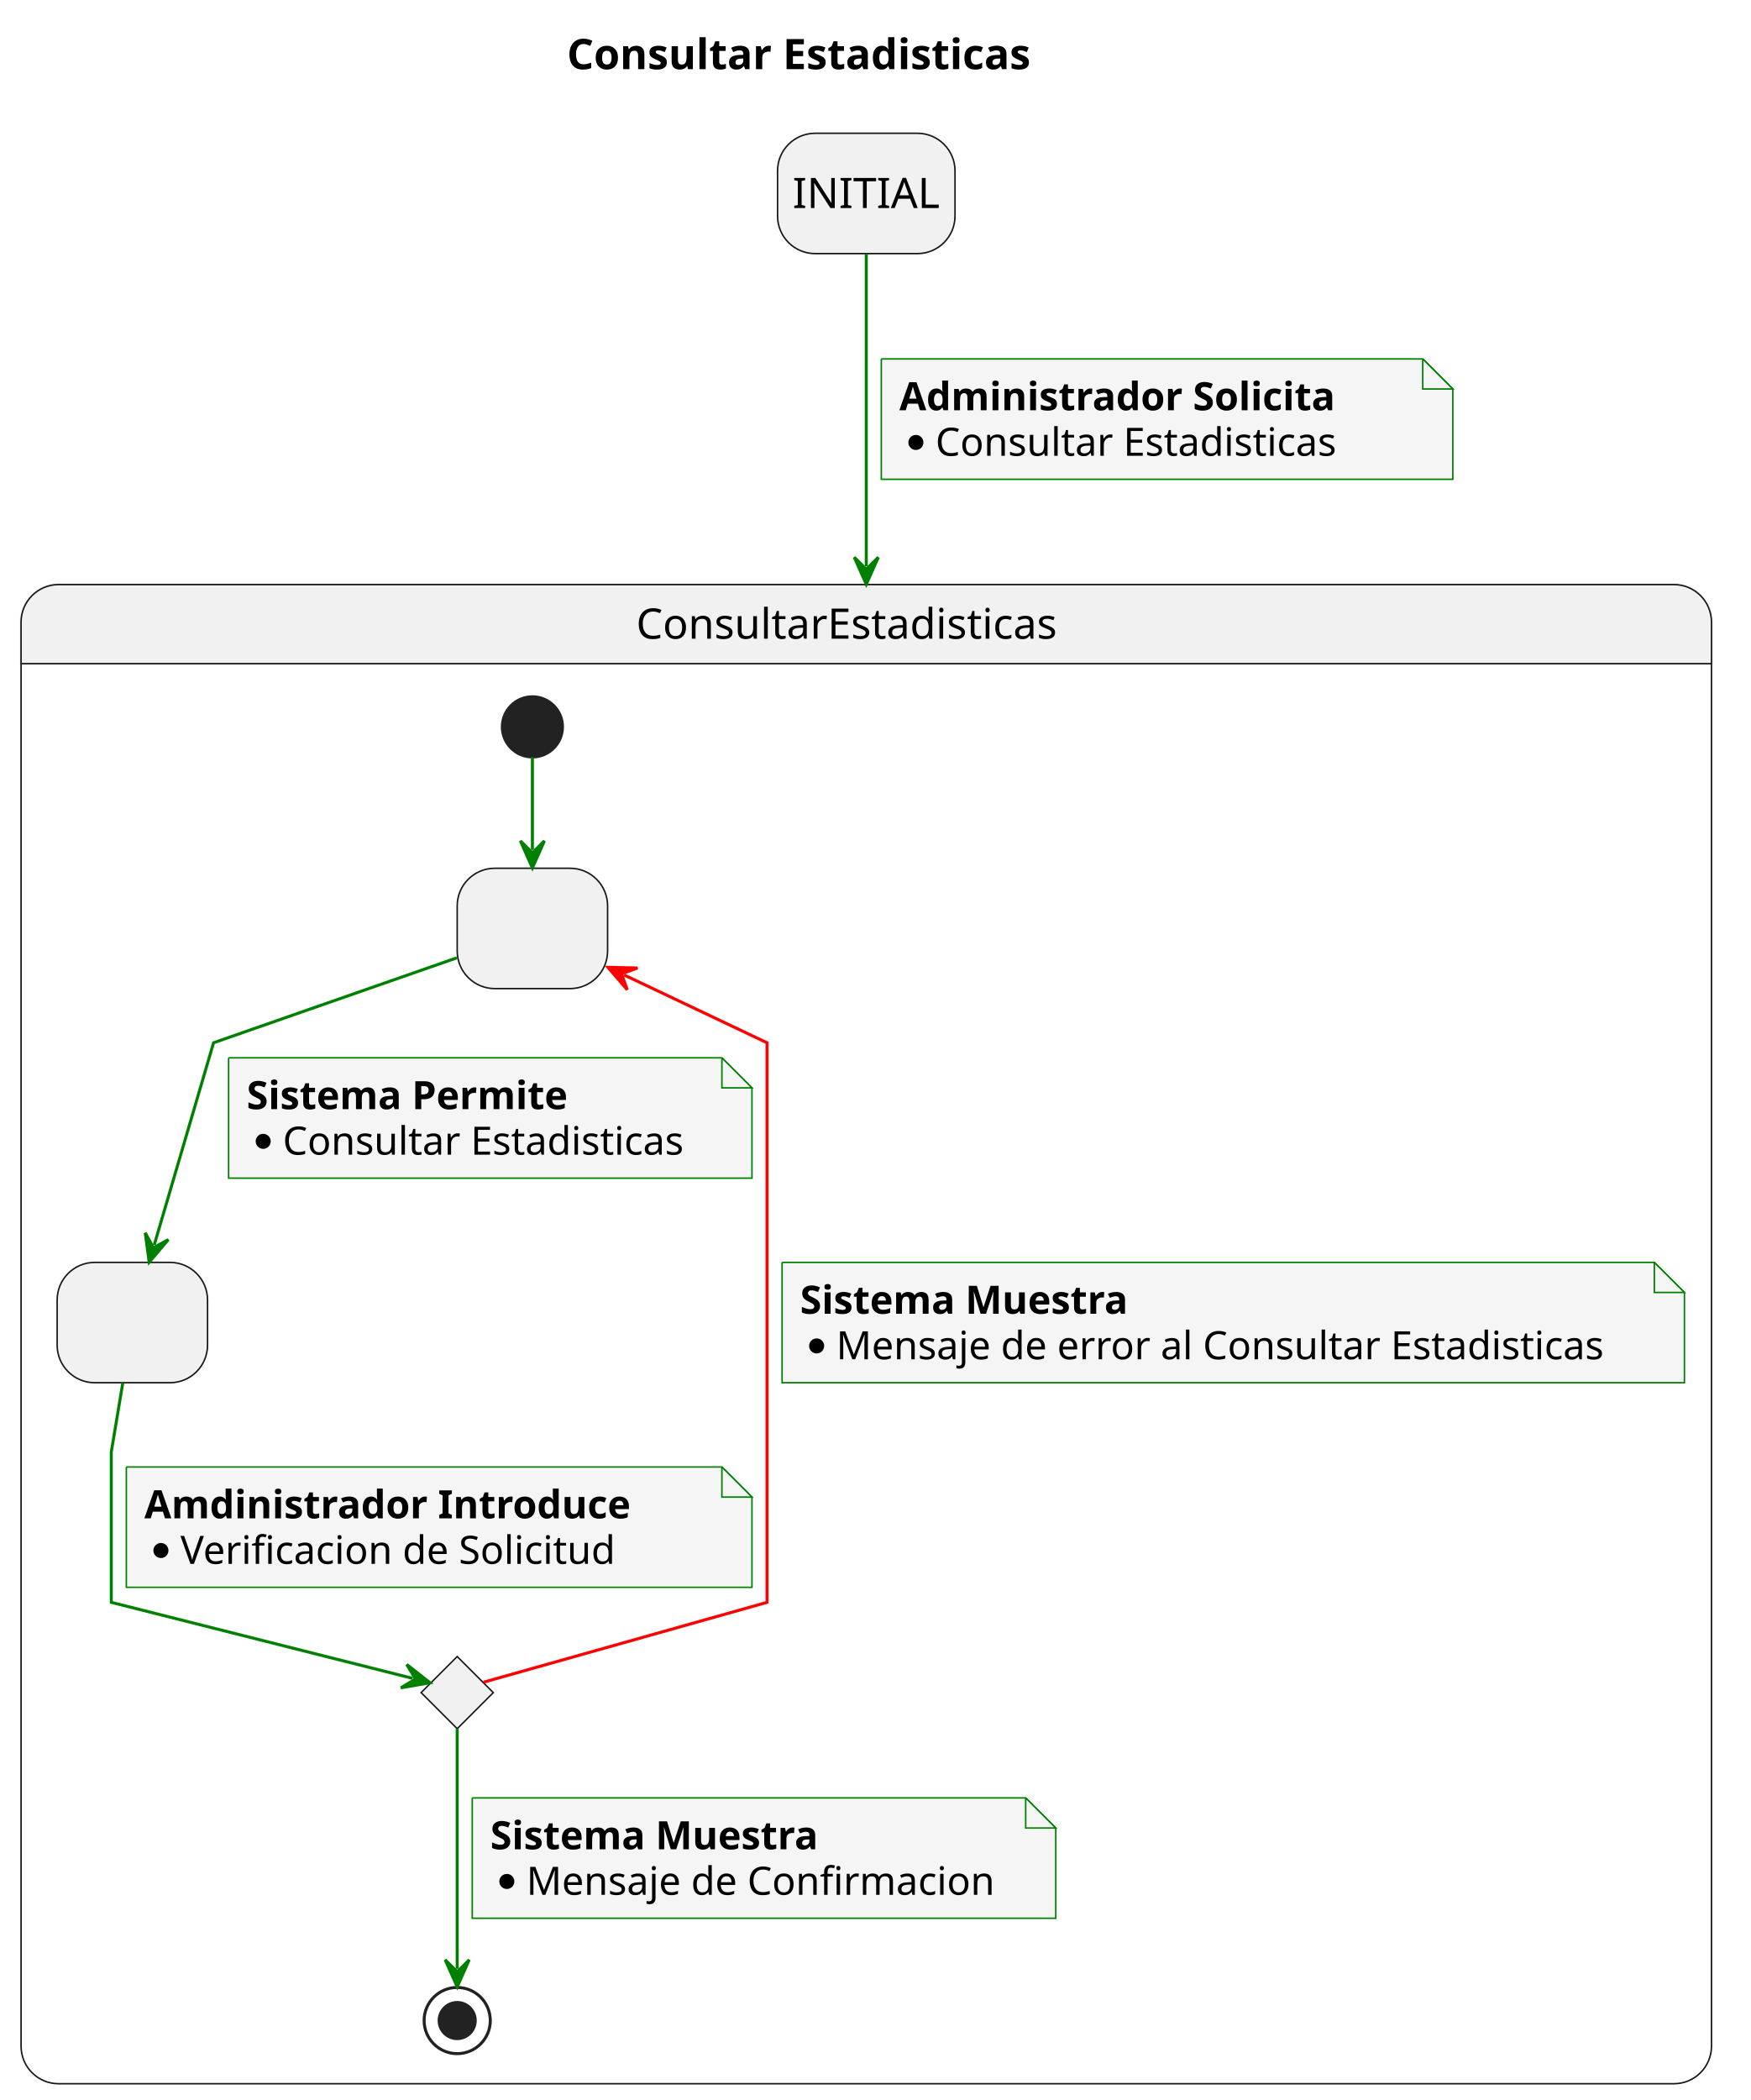
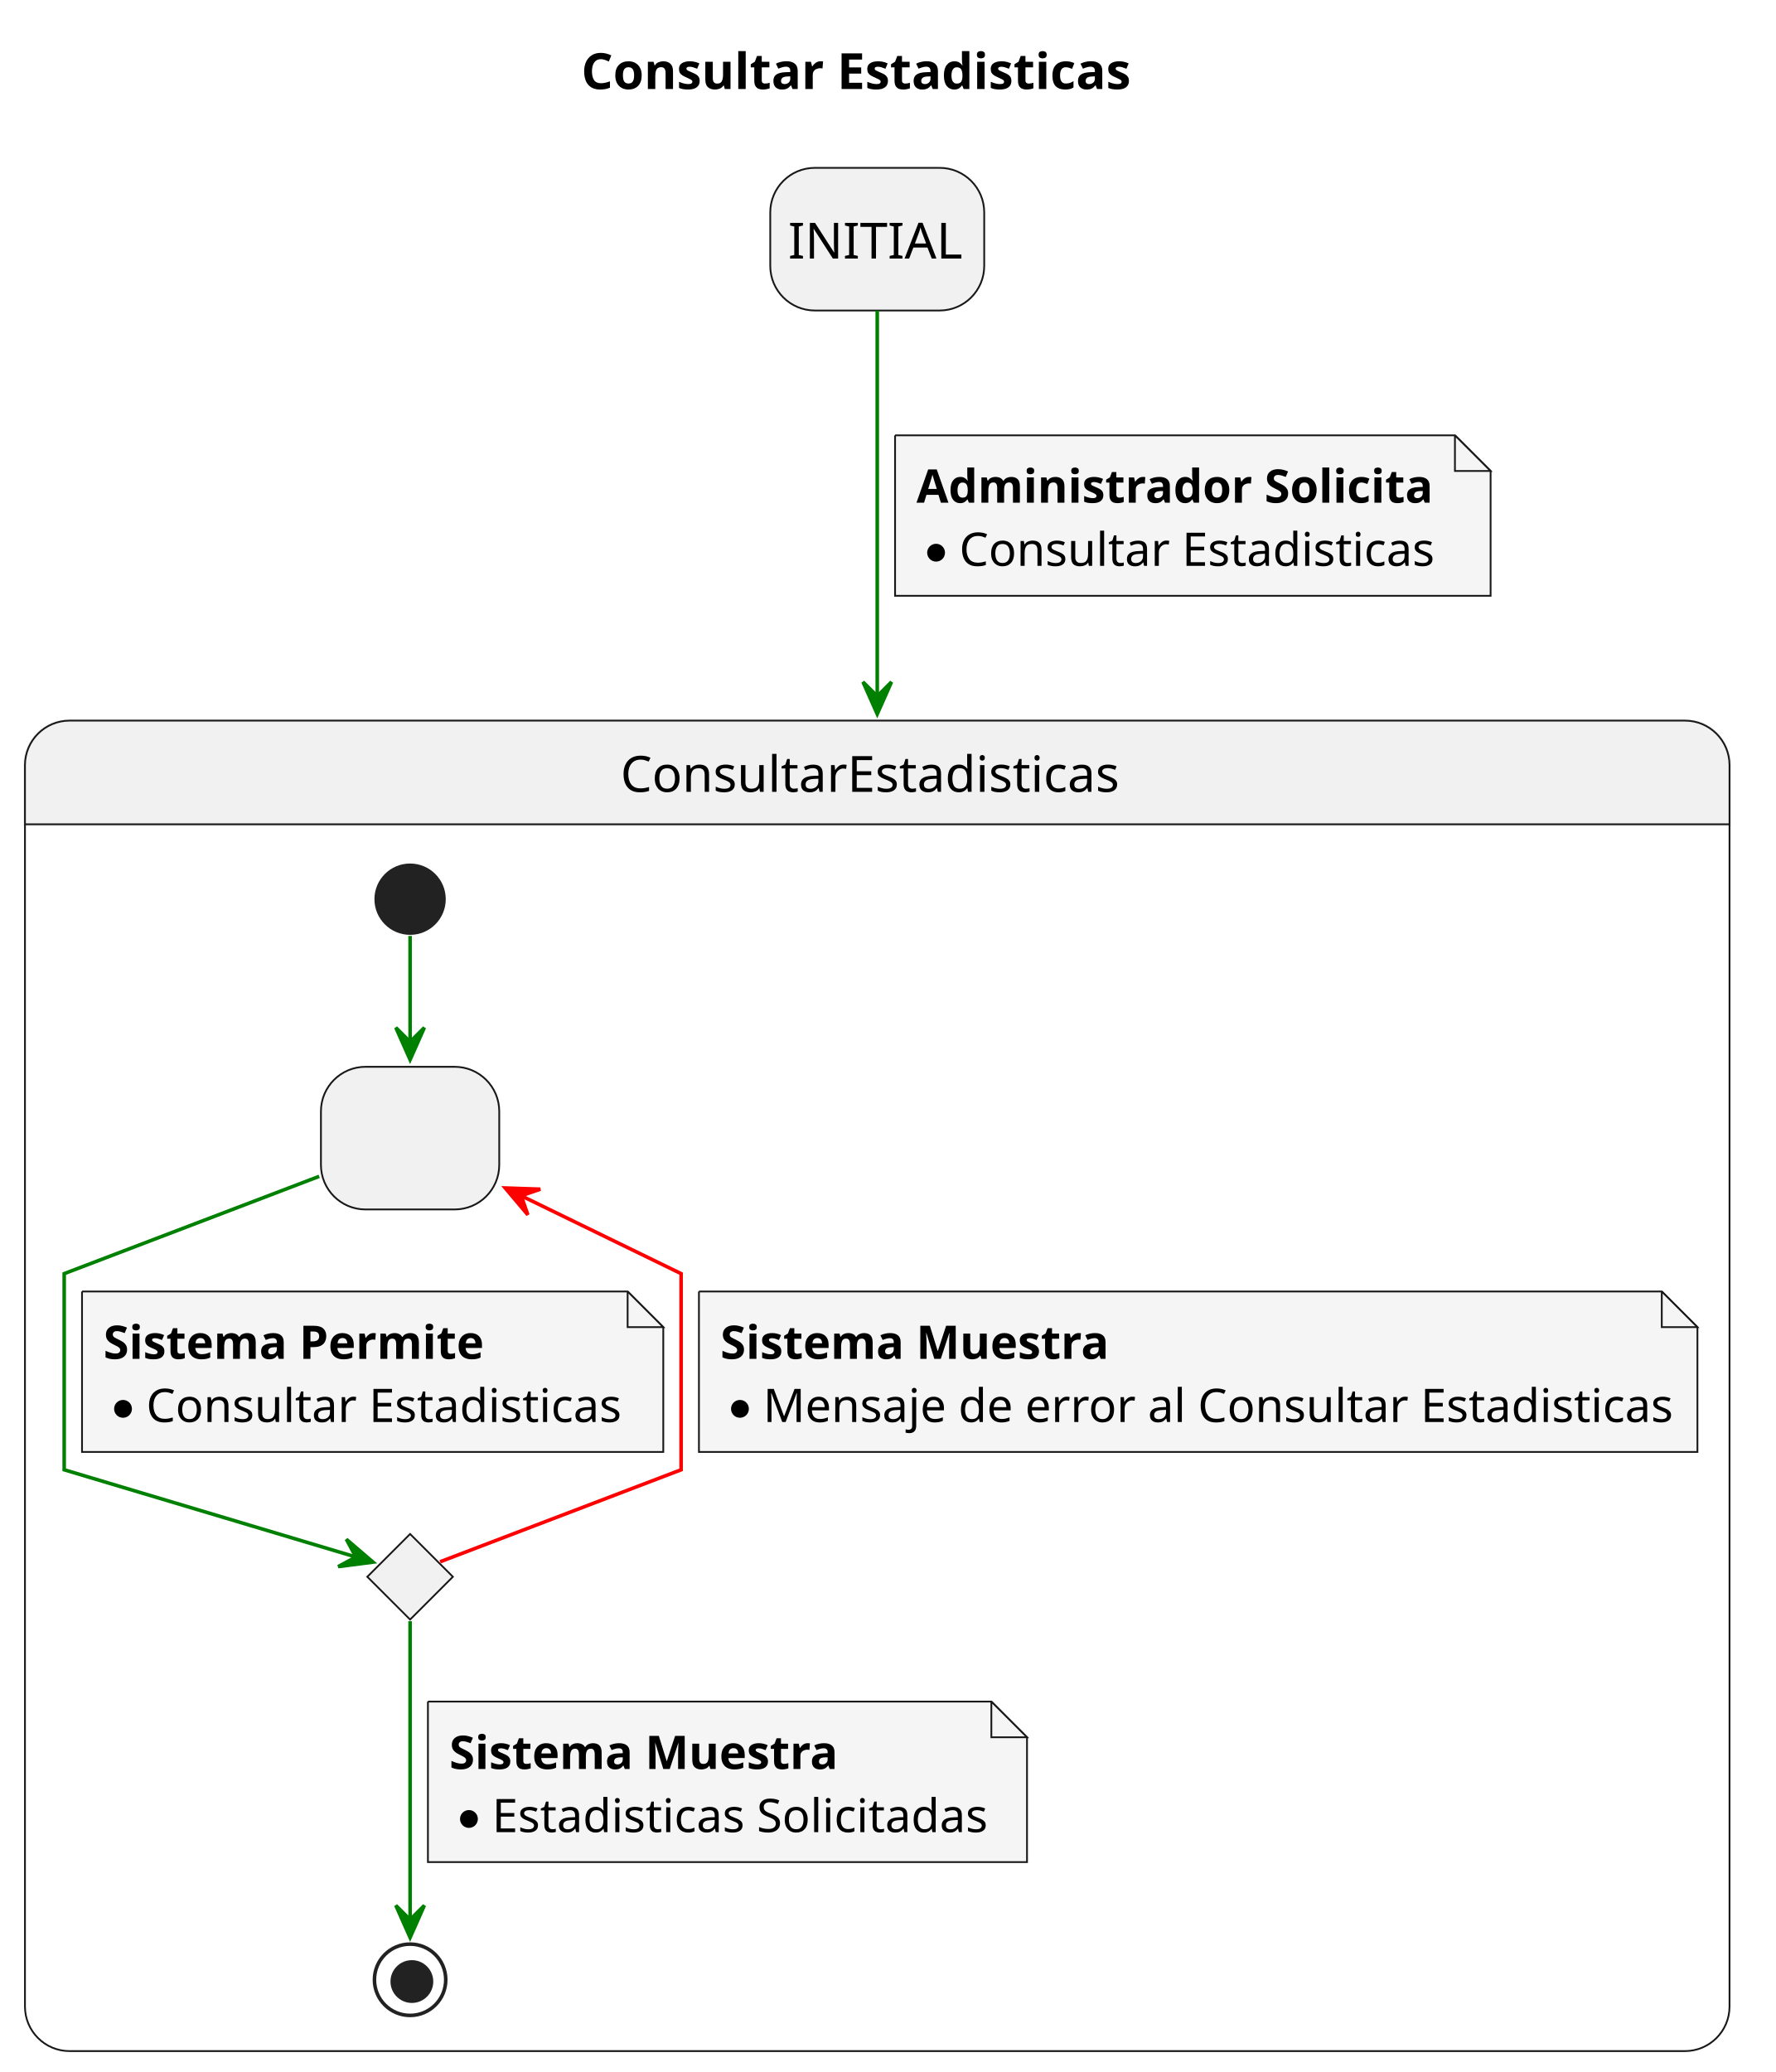
- <svg xmlns="http://www.w3.org/2000/svg" contentStyleType="text/css" height="698px" preserveAspectRatio="none" style="width:582px;height:698px;background:#FFFFFF;" version="1.1" viewBox="0 0 582 698" width="582px" zoomAndPan="magnify">
+ <svg xmlns="http://www.w3.org/2000/svg" contentStyleType="text/css" height="581px" preserveAspectRatio="none" style="width:498px;height:581px;background:#FFFFFF;" version="1.1" viewBox="0 0 498 581" width="498px" zoomAndPan="magnify">
  <defs />
  <g>
-     <text fill="#000000" font-family="sans-serif" font-size="14" font-weight="bold" lengthAdjust="spacing" textLength="185" x="188.5" y="22.995">Consultar Estadisticas</text>
-     <rect fill="#F1F1F1" height="40" rx="12.5" ry="12.5" style="stroke:#181818;stroke-width:0.5;" width="59" x="258.5" y="44.297" />
-     <text fill="#000000" font-family="sans-serif" font-size="14" lengthAdjust="spacing" textLength="49" x="263.5" y="69.144">INITIAL</text>
-     <path d="M19.5,194.297 L556.5,194.297 A12.5,12.5 0 0 1 569,206.797 L569,220.594 L7,220.594 L7,206.797 A12.5,12.5 0 0 1 19.5,194.297 " fill="#F1F1F1" style="stroke:#F1F1F1;stroke-width:1.0;" />
-     <rect fill="none" height="498.297" rx="12.5" ry="12.5" style="stroke:#181818;stroke-width:0.5;" width="562" x="7" y="194.297" />
-     <line style="stroke:#181818;stroke-width:0.5;" x1="7" x2="569" y1="220.594" y2="220.594" />
-     <text fill="#000000" font-family="sans-serif" font-size="14" lengthAdjust="spacing" textLength="153" x="211.5" y="212.292">ConsultarEstadisticas</text>
-     <rect fill="#F1F1F1" height="40" rx="12.5" ry="12.5" style="stroke:#181818;stroke-width:0.5;" width="50" x="152" y="288.594" />
-     <text fill="#000000" font-family="sans-serif" font-size="14" lengthAdjust="spacing" textLength="4" x="175" y="313.44"> </text>
-     <rect fill="#F1F1F1" height="40" rx="12.5" ry="12.5" style="stroke:#181818;stroke-width:0.5;" width="50" x="19" y="419.594" />
-     <text fill="#000000" font-family="sans-serif" font-size="14" lengthAdjust="spacing" textLength="4" x="42" y="444.44"> </text>
+     <rect fill="none" height="29.068" id="_title" style="stroke:none;stroke-width:1.0;" width="162" x="158" y="5" />
+     <text fill="#000000" font-family="sans-serif" font-size="14" font-weight="bold" lengthAdjust="spacing" textLength="152" x="163" y="24.966">Consultar Estadisticas</text>
+     <rect fill="#F1F1F1" height="40" rx="12.5" ry="12.5" style="stroke:#181818;stroke-width:0.5;" width="60" x="216" y="47.068" />
+     <text fill="#000000" font-family="sans-serif" font-size="14" lengthAdjust="spacing" textLength="50" x="221" y="72.5">INITIAL</text>
+     <path d="M19.5,202.068 L472.5,202.068 A12.5,12.5 0 0 1 485,214.568 L485,231.136 L7,231.136 L7,214.568 A12.5,12.5 0 0 1 19.5,202.068 " fill="#F1F1F1" style="stroke:#F1F1F1;stroke-width:1.0;" />
+     <rect fill="none" height="373.068" rx="12.5" ry="12.5" style="stroke:#181818;stroke-width:0.5;" width="478" x="7" y="202.068" />
+     <line style="stroke:#181818;stroke-width:0.5;" x1="7" x2="485" y1="231.136" y2="231.136" />
+     <text fill="#000000" font-family="sans-serif" font-size="14" lengthAdjust="spacing" textLength="144" x="174" y="222.034">ConsultarEstadisticas</text>
+     <rect fill="#F1F1F1" height="40" rx="12.5" ry="12.5" style="stroke:#181818;stroke-width:0.5;" width="50" x="90" y="299.136" />
+     <text fill="#000000" font-family="sans-serif" font-size="14" lengthAdjust="spacing" textLength="4" x="113" y="324.568"> </text>
    <g id="elem_4">
-       <polygon fill="#F1F1F1" points="152,550.594,164,562.594,152,574.594,140,562.594,152,550.594" style="stroke:#181818;stroke-width:0.5;" />
+       <polygon fill="#F1F1F1" points="115,430.136,127,442.136,115,454.136,103,442.136,115,430.136" style="stroke:#181818;stroke-width:0.5;" />
    </g>
-     <ellipse cx="177" cy="241.594" fill="#222222" rx="10" ry="10" style="stroke:#222222;stroke-width:1.0;" />
-     <ellipse cx="152" cy="671.594" fill="none" rx="11" ry="11" style="stroke:#222222;stroke-width:1.0;" />
-     <ellipse cx="152" cy="671.594" fill="#222222" rx="6" ry="6" style="stroke:#222222;stroke-width:1.0;" />
+     <ellipse cx="115" cy="252.136" fill="#222222" rx="10" ry="10" style="stroke:none;stroke-width:1.0;" />
+     <ellipse cx="115" cy="555.136" fill="none" rx="10" ry="10" style="stroke:#222222;stroke-width:1.0;" />
+     <ellipse cx="115.5" cy="555.636" fill="#222222" rx="6" ry="6" style="stroke:none;stroke-width:1.0;" />
    <g id="link_*start*ConsultarEstadisticas_2">
-       <path d="M177,251.632 C177,261.12 177,270.321 177,282.487 " fill="none" id="*start*ConsultarEstadisticas-to-2" style="stroke:#008000;stroke-width:1.0;" />
-       <polygon fill="#008000" points="177,288.487,181,279.487,177,283.487,173,279.487,177,288.487" style="stroke:#008000;stroke-width:1.0;" />
+       <path d="M115,262.446 C115,270.236 115,281.736 115,292.266 " fill="none" id="*start*ConsultarEstadisticas-to-2" style="stroke:#008000;stroke-width:1.0;" />
+       <polygon fill="#008000" points="115,297.146,119,288.146,115,292.146,111,288.146,115,297.146" style="stroke:#008000;stroke-width:1.0;" />
    </g>
-     <g id="link_2_3">
-       <path d="M151.879,318.362 C120.534,329.304 71,346.594 71,346.594 C71,346.594 59.193,386.827 51.284,413.775 " fill="none" id="2-to-3" style="stroke:#008000;stroke-width:1.0;" />
-       <polygon fill="#008000" points="49.594,419.532,55.967,412.022,51.002,414.734,48.291,409.77,49.594,419.532" style="stroke:#008000;stroke-width:1.0;" />
-       <path d="M76,351.594 L76,391.594 L250,391.594 L250,361.594 L240,351.594 L76,351.594 " fill="#F5F5F5" style="stroke:#008000;stroke-width:0.5;" />
-       <path d="M240,351.594 L240,361.594 L250,361.594 L240,351.594 " fill="#F5F5F5" style="stroke:#008000;stroke-width:0.5;" />
-       <text fill="#000000" font-family="sans-serif" font-size="13" font-weight="bold" lengthAdjust="spacing" textLength="127" x="82" y="368.661">Sistema Permite</text>
-       <ellipse cx="87.5" cy="379.359" fill="#000000" rx="2.5" ry="2.5" style="stroke:#000000;stroke-width:0.0;" />
-       <text fill="#000000" font-family="sans-serif" font-size="13" lengthAdjust="spacing" textLength="141" x="94" y="383.793">Consultar Estadisticas</text>
-     </g>
-     <g id="link_3_4">
-       <path d="M40.828,459.628 C38.976,470.74 37,482.594 37,482.594 C37,482.594 37,532.594 37,532.594 C37,532.594 110.048,551.015 137.158,557.851 " fill="none" id="3-to-4" style="stroke:#008000;stroke-width:1.0;" />
-       <polygon fill="#008000" points="142.976,559.318,135.227,553.239,138.128,558.095,133.271,560.996,142.976,559.318" style="stroke:#008000;stroke-width:1.0;" />
-       <path d="M42,487.594 L42,527.594 L250,527.594 L250,497.594 L240,487.594 L42,487.594 " fill="#F5F5F5" style="stroke:#008000;stroke-width:0.5;" />
-       <path d="M240,487.594 L240,497.594 L250,497.594 L240,487.594 " fill="#F5F5F5" style="stroke:#008000;stroke-width:0.5;" />
-       <text fill="#000000" font-family="sans-serif" font-size="13" font-weight="bold" lengthAdjust="spacing" textLength="187" x="48" y="504.661">Amdinistrador Introduce</text>
-       <ellipse cx="53.5" cy="515.359" fill="#000000" rx="2.5" ry="2.5" style="stroke:#000000;stroke-width:0.0;" />
-       <text fill="#000000" font-family="sans-serif" font-size="13" lengthAdjust="spacing" textLength="151" x="60" y="519.793">Verificacion de Solicitud</text>
+     <g id="link_2_4">
+       <path d="M89.51,329.856 C60.77,340.816 18,357.136 18,357.136 C18,357.136 18,412.136 18,412.136 C18,412.136 72.88,428.546 100.08,436.676 " fill="none" id="2-to-4" style="stroke:#008000;stroke-width:1.0;" />
+       <polygon fill="#008000" points="104.6,438.026,97.12,431.619,99.809,436.596,94.832,439.284,104.6,438.026" style="stroke:#008000;stroke-width:1.0;" />
+       <path d="M23,362.136 L23,407.136 L186,407.136 L186,372.136 L176,362.136 L23,362.136 " fill="#F5F5F5" style="stroke:#181818;stroke-width:0.5;" />
+       <path d="M176,362.136 L176,372.136 L186,372.136 L176,362.136 " fill="#F5F5F5" style="stroke:#181818;stroke-width:0.5;" />
+       <text fill="#000000" font-family="sans-serif" font-size="13" font-weight="bold" lengthAdjust="spacing" textLength="108" x="29" y="381.033">Sistema Permite</text>
+       <ellipse cx="34.5" cy="395.048" fill="#000000" rx="2.5" ry="2.5" style="stroke:#000000;stroke-width:0.0;" />
+       <text fill="#000000" font-family="sans-serif" font-size="13" lengthAdjust="spacing" textLength="130" x="41" y="398.739">Consultar Estadisticas</text>
    </g>
    <g id="link_4_*end*ConsultarEstadisticas">
-       <path d="M152,574.642 C152,595.466 152,634.239 152,654.393 " fill="none" id="4-to-*end*ConsultarEstadisticas" style="stroke:#008000;stroke-width:1.0;" />
-       <polygon fill="#008000" points="152,660.393,156,651.393,152,655.393,148,651.393,152,660.393" style="stroke:#008000;stroke-width:1.0;" />
-       <path d="M157,597.594 L157,637.594 L351,637.594 L351,607.594 L341,597.594 L157,597.594 " fill="#F5F5F5" style="stroke:#008000;stroke-width:0.5;" />
-       <path d="M341,597.594 L341,607.594 L351,607.594 L341,597.594 " fill="#F5F5F5" style="stroke:#008000;stroke-width:0.5;" />
-       <text fill="#000000" font-family="sans-serif" font-size="13" font-weight="bold" lengthAdjust="spacing" textLength="129" x="163" y="614.661">Sistema Muestra</text>
-       <ellipse cx="168.5" cy="625.359" fill="#000000" rx="2.5" ry="2.5" style="stroke:#000000;stroke-width:0.0;" />
-       <text fill="#000000" font-family="sans-serif" font-size="13" lengthAdjust="spacing" textLength="161" x="175" y="629.793">Mensaje de Confirmacion</text>
+       <path d="M115,454.596 C115,474.576 115,515.806 115,538.426 " fill="none" id="4-to-*end*ConsultarEstadisticas" style="stroke:#008000;stroke-width:1.0;" />
+       <polygon fill="#008000" points="115,543.296,119,534.296,115,538.296,111,534.296,115,543.296" style="stroke:#008000;stroke-width:1.0;" />
+       <path d="M120,477.136 L120,522.136 L288,522.136 L288,487.136 L278,477.136 L120,477.136 " fill="#F5F5F5" style="stroke:#181818;stroke-width:0.5;" />
+       <path d="M278,477.136 L278,487.136 L288,487.136 L278,477.136 " fill="#F5F5F5" style="stroke:#181818;stroke-width:0.5;" />
+       <text fill="#000000" font-family="sans-serif" font-size="13" font-weight="bold" lengthAdjust="spacing" textLength="110" x="126" y="496.033">Sistema Muestra</text>
+       <ellipse cx="131.5" cy="510.048" fill="#000000" rx="2.5" ry="2.5" style="stroke:#000000;stroke-width:0.0;" />
+       <text fill="#000000" font-family="sans-serif" font-size="13" lengthAdjust="spacing" textLength="135" x="138" y="513.739">Estadisticas Solicitadas</text>
    </g>
    <g id="link_4_2">
-       <path d="M160.782,559.121 C185.69,552.108 255,532.594 255,532.594 C255,532.594 255,346.594 255,346.594 C255,346.594 230.332,334.892 207.53,324.076 " fill="none" id="4-to-2" style="stroke:#FF0000;stroke-width:1.0;" />
-       <polygon fill="#FF0000" points="202.109,321.505,208.526,328.976,206.626,323.648,211.955,321.748,202.109,321.505" style="stroke:#FF0000;stroke-width:1.0;" />
-       <path d="M260,419.594 L260,459.594 L560,459.594 L560,429.594 L550,419.594 L260,419.594 " fill="#F5F5F5" style="stroke:#008000;stroke-width:0.5;" />
-       <path d="M550,419.594 L550,429.594 L560,429.594 L550,419.594 " fill="#F5F5F5" style="stroke:#008000;stroke-width:0.5;" />
-       <text fill="#000000" font-family="sans-serif" font-size="13" font-weight="bold" lengthAdjust="spacing" textLength="129" x="266" y="436.661">Sistema Muestra</text>
-       <ellipse cx="271.5" cy="447.359" fill="#000000" rx="2.5" ry="2.5" style="stroke:#000000;stroke-width:0.0;" />
-       <text fill="#000000" font-family="sans-serif" font-size="13" lengthAdjust="spacing" textLength="267" x="278" y="451.793">Mensaje de error al Consultar Estadisticas</text>
+       <path d="M123.42,437.926 C143.21,430.376 191,412.136 191,412.136 C191,412.136 191,357.136 191,357.136 C191,357.136 167.12,345.506 146.13,335.286 " fill="none" id="4-to-2" style="stroke:#FF0000;stroke-width:1.0;" />
+       <polygon fill="#FF0000" points="141.67,333.116,148.018,340.646,146.167,335.3,151.513,333.45,141.67,333.116" style="stroke:#FF0000;stroke-width:1.0;" />
+       <path d="M196,362.136 L196,407.136 L476,407.136 L476,372.136 L466,362.136 L196,362.136 " fill="#F5F5F5" style="stroke:#181818;stroke-width:0.5;" />
+       <path d="M466,362.136 L466,372.136 L476,372.136 L466,362.136 " fill="#F5F5F5" style="stroke:#181818;stroke-width:0.5;" />
+       <text fill="#000000" font-family="sans-serif" font-size="13" font-weight="bold" lengthAdjust="spacing" textLength="110" x="202" y="381.033">Sistema Muestra</text>
+       <ellipse cx="207.5" cy="395.048" fill="#000000" rx="2.5" ry="2.5" style="stroke:#000000;stroke-width:0.0;" />
+       <text fill="#000000" font-family="sans-serif" font-size="13" lengthAdjust="spacing" textLength="247" x="214" y="398.739">Mensaje de error al Consultar Estadisticas</text>
    </g>
    <g id="link_startState_ConsultarEstadisticas">
-       <path d="M288,84.511 C288,107.318 288,142.117 288,188.215 " fill="none" id="startState-to-ConsultarEstadisticas" style="stroke:#008000;stroke-width:1.0;" />
-       <polygon fill="#008000" points="288,194.215,292,185.215,288,189.215,284,185.215,288,194.215" style="stroke:#008000;stroke-width:1.0;" />
-       <path d="M293,119.297 L293,159.297 L483,159.297 L483,129.297 L473,119.297 L293,119.297 " fill="#F5F5F5" style="stroke:#008000;stroke-width:0.5;" />
-       <path d="M473,119.297 L473,129.297 L483,129.297 L473,119.297 " fill="#F5F5F5" style="stroke:#008000;stroke-width:0.5;" />
-       <text fill="#000000" font-family="sans-serif" font-size="13" font-weight="bold" lengthAdjust="spacing" textLength="169" x="299" y="136.364">Administrador Solicita</text>
-       <ellipse cx="304.5" cy="147.062" fill="#000000" rx="2.5" ry="2.5" style="stroke:#000000;stroke-width:0.0;" />
-       <text fill="#000000" font-family="sans-serif" font-size="13" lengthAdjust="spacing" textLength="141" x="311" y="151.497">Consultar Estadisticas</text>
+       <path d="M246,87.098 C246,110.008 246,150.978 246,195.438 " fill="none" id="startState-to-ConsultarEstadisticas" style="stroke:#008000;stroke-width:1.0;" />
+       <polygon fill="#008000" points="246,200.218,250,191.218,246,195.218,242,191.218,246,200.218" style="stroke:#008000;stroke-width:1.0;" />
+       <path d="M251,122.068 L251,167.068 L418,167.068 L418,132.068 L408,122.068 L251,122.068 " fill="#F5F5F5" style="stroke:#181818;stroke-width:0.5;" />
+       <path d="M408,122.068 L408,132.068 L418,132.068 L408,122.068 " fill="#F5F5F5" style="stroke:#181818;stroke-width:0.5;" />
+       <text fill="#000000" font-family="sans-serif" font-size="13" font-weight="bold" lengthAdjust="spacing" textLength="146" x="257" y="140.965">Administrador Solicita</text>
+       <ellipse cx="262.5" cy="154.98" fill="#000000" rx="2.5" ry="2.5" style="stroke:#000000;stroke-width:0.0;" />
+       <text fill="#000000" font-family="sans-serif" font-size="13" lengthAdjust="spacing" textLength="130" x="269" y="158.671">Consultar Estadisticas</text>
    </g>
  </g>
</svg>
